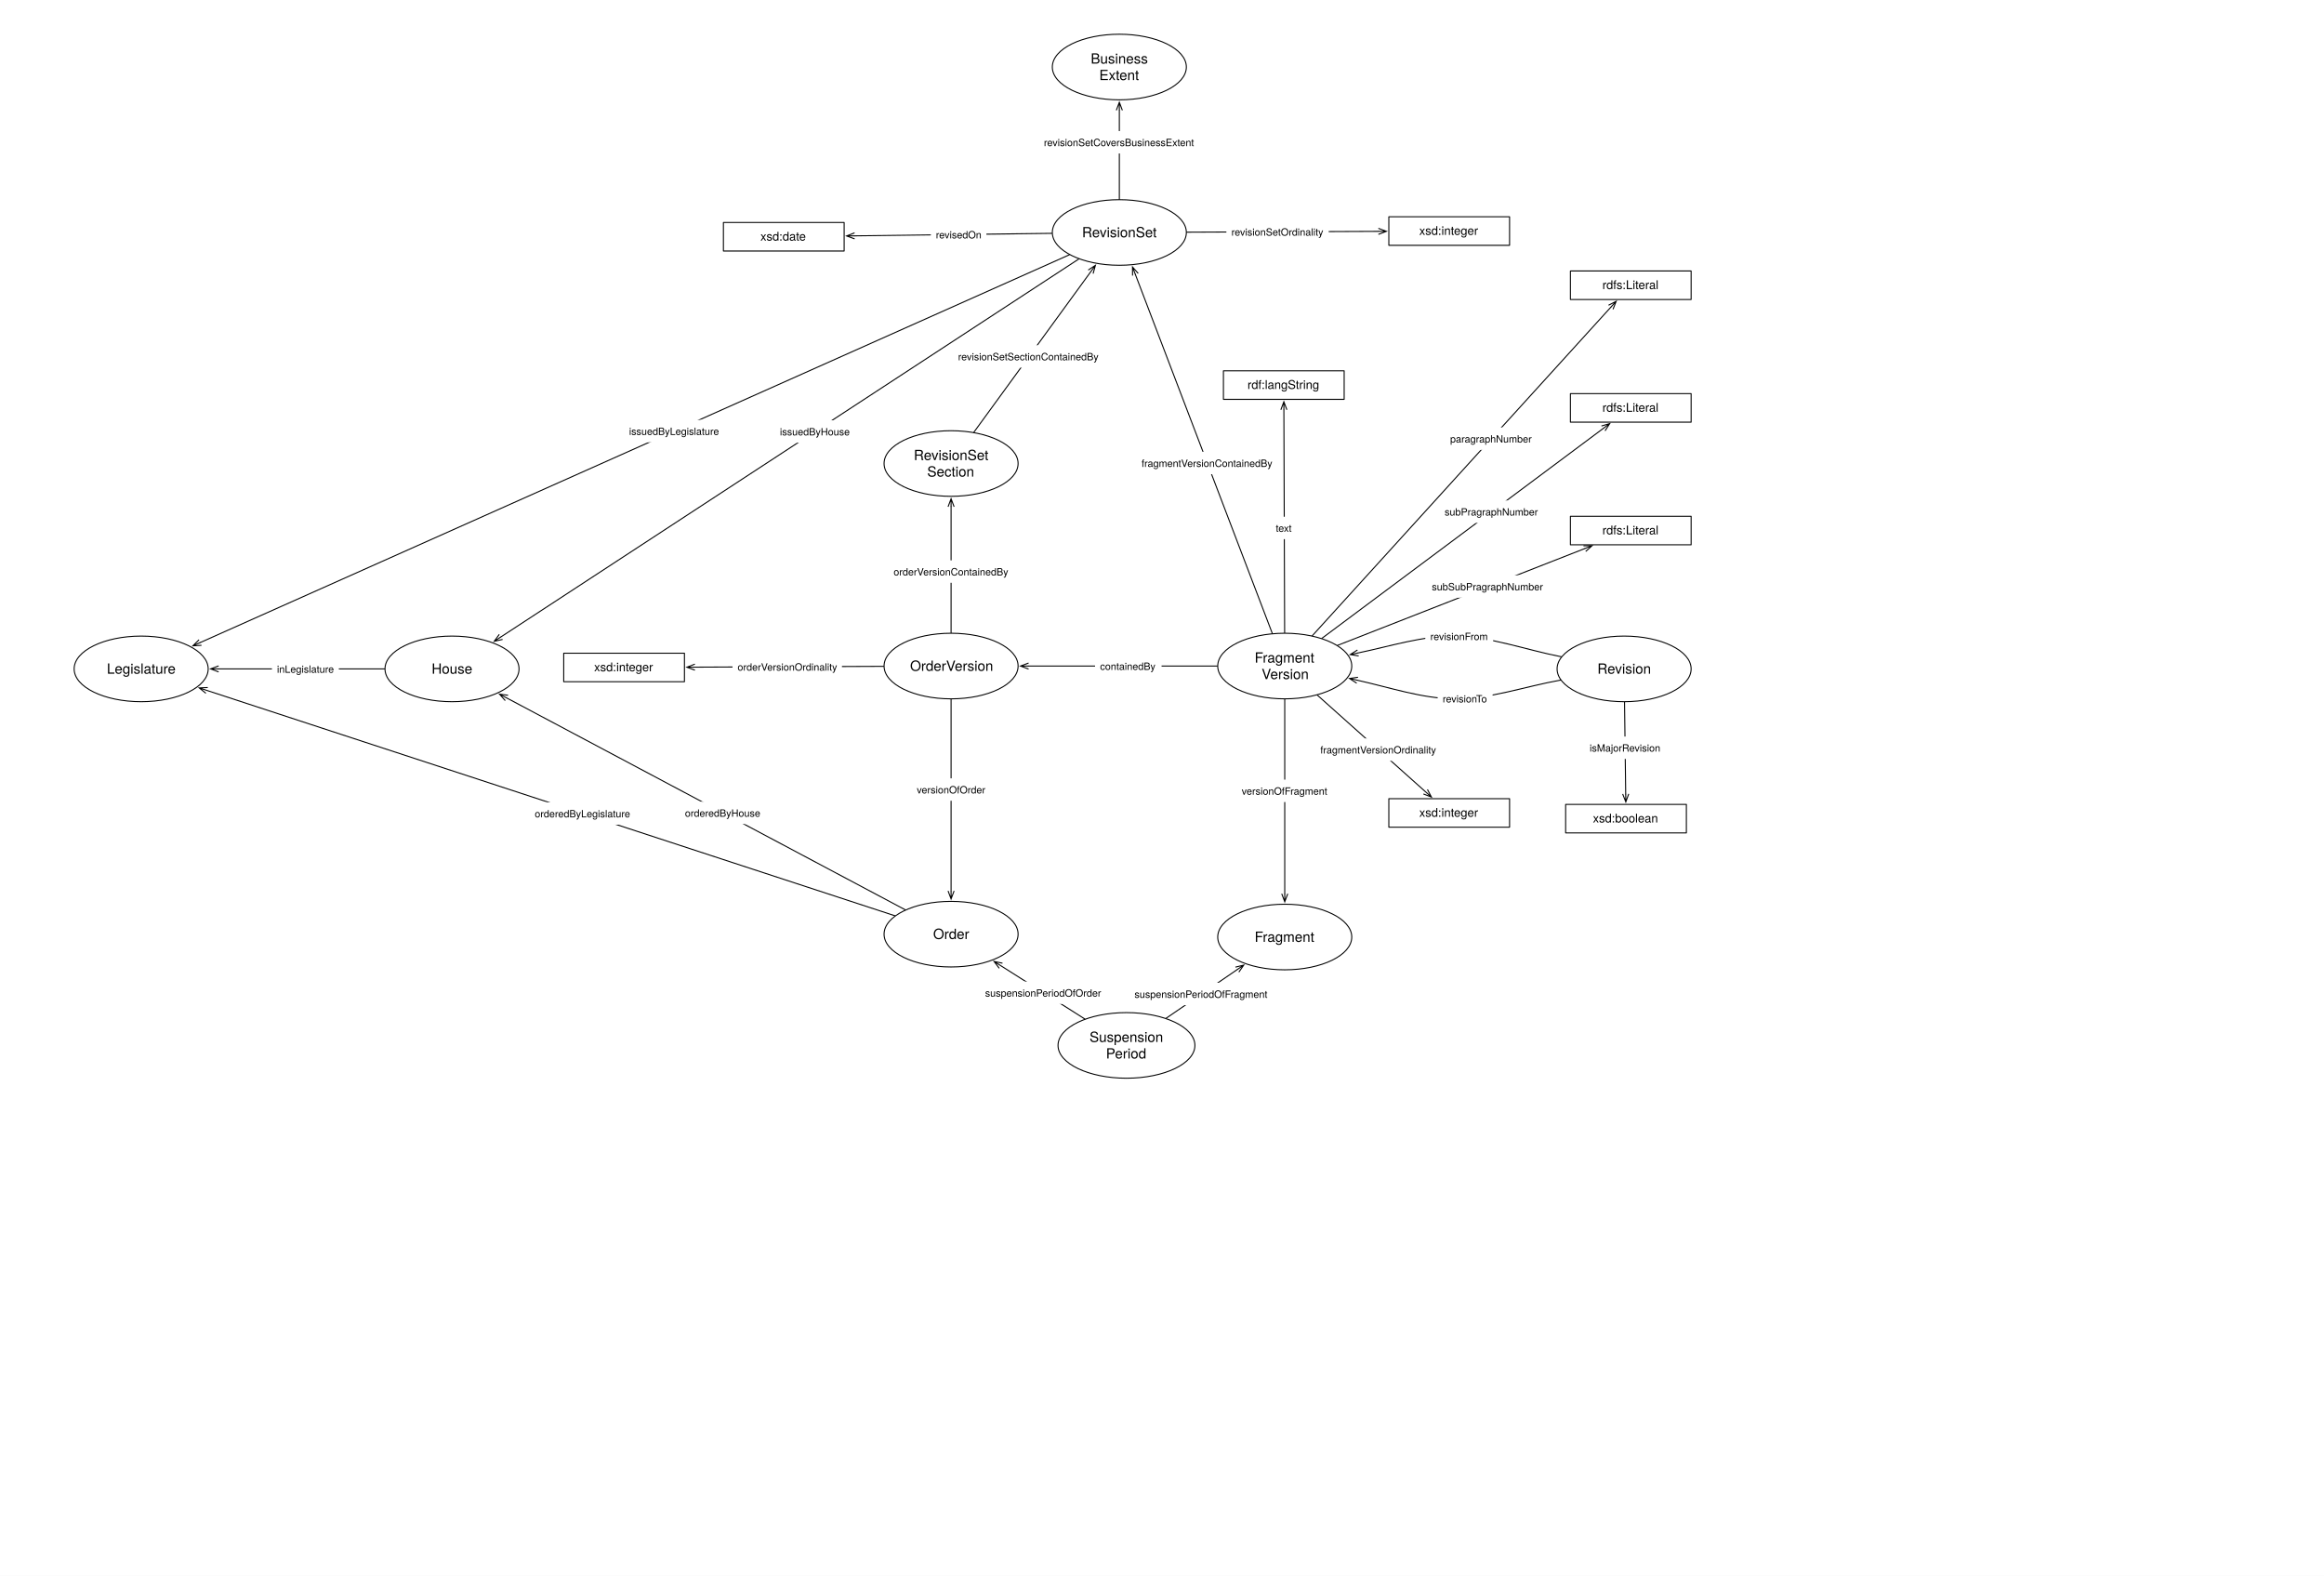
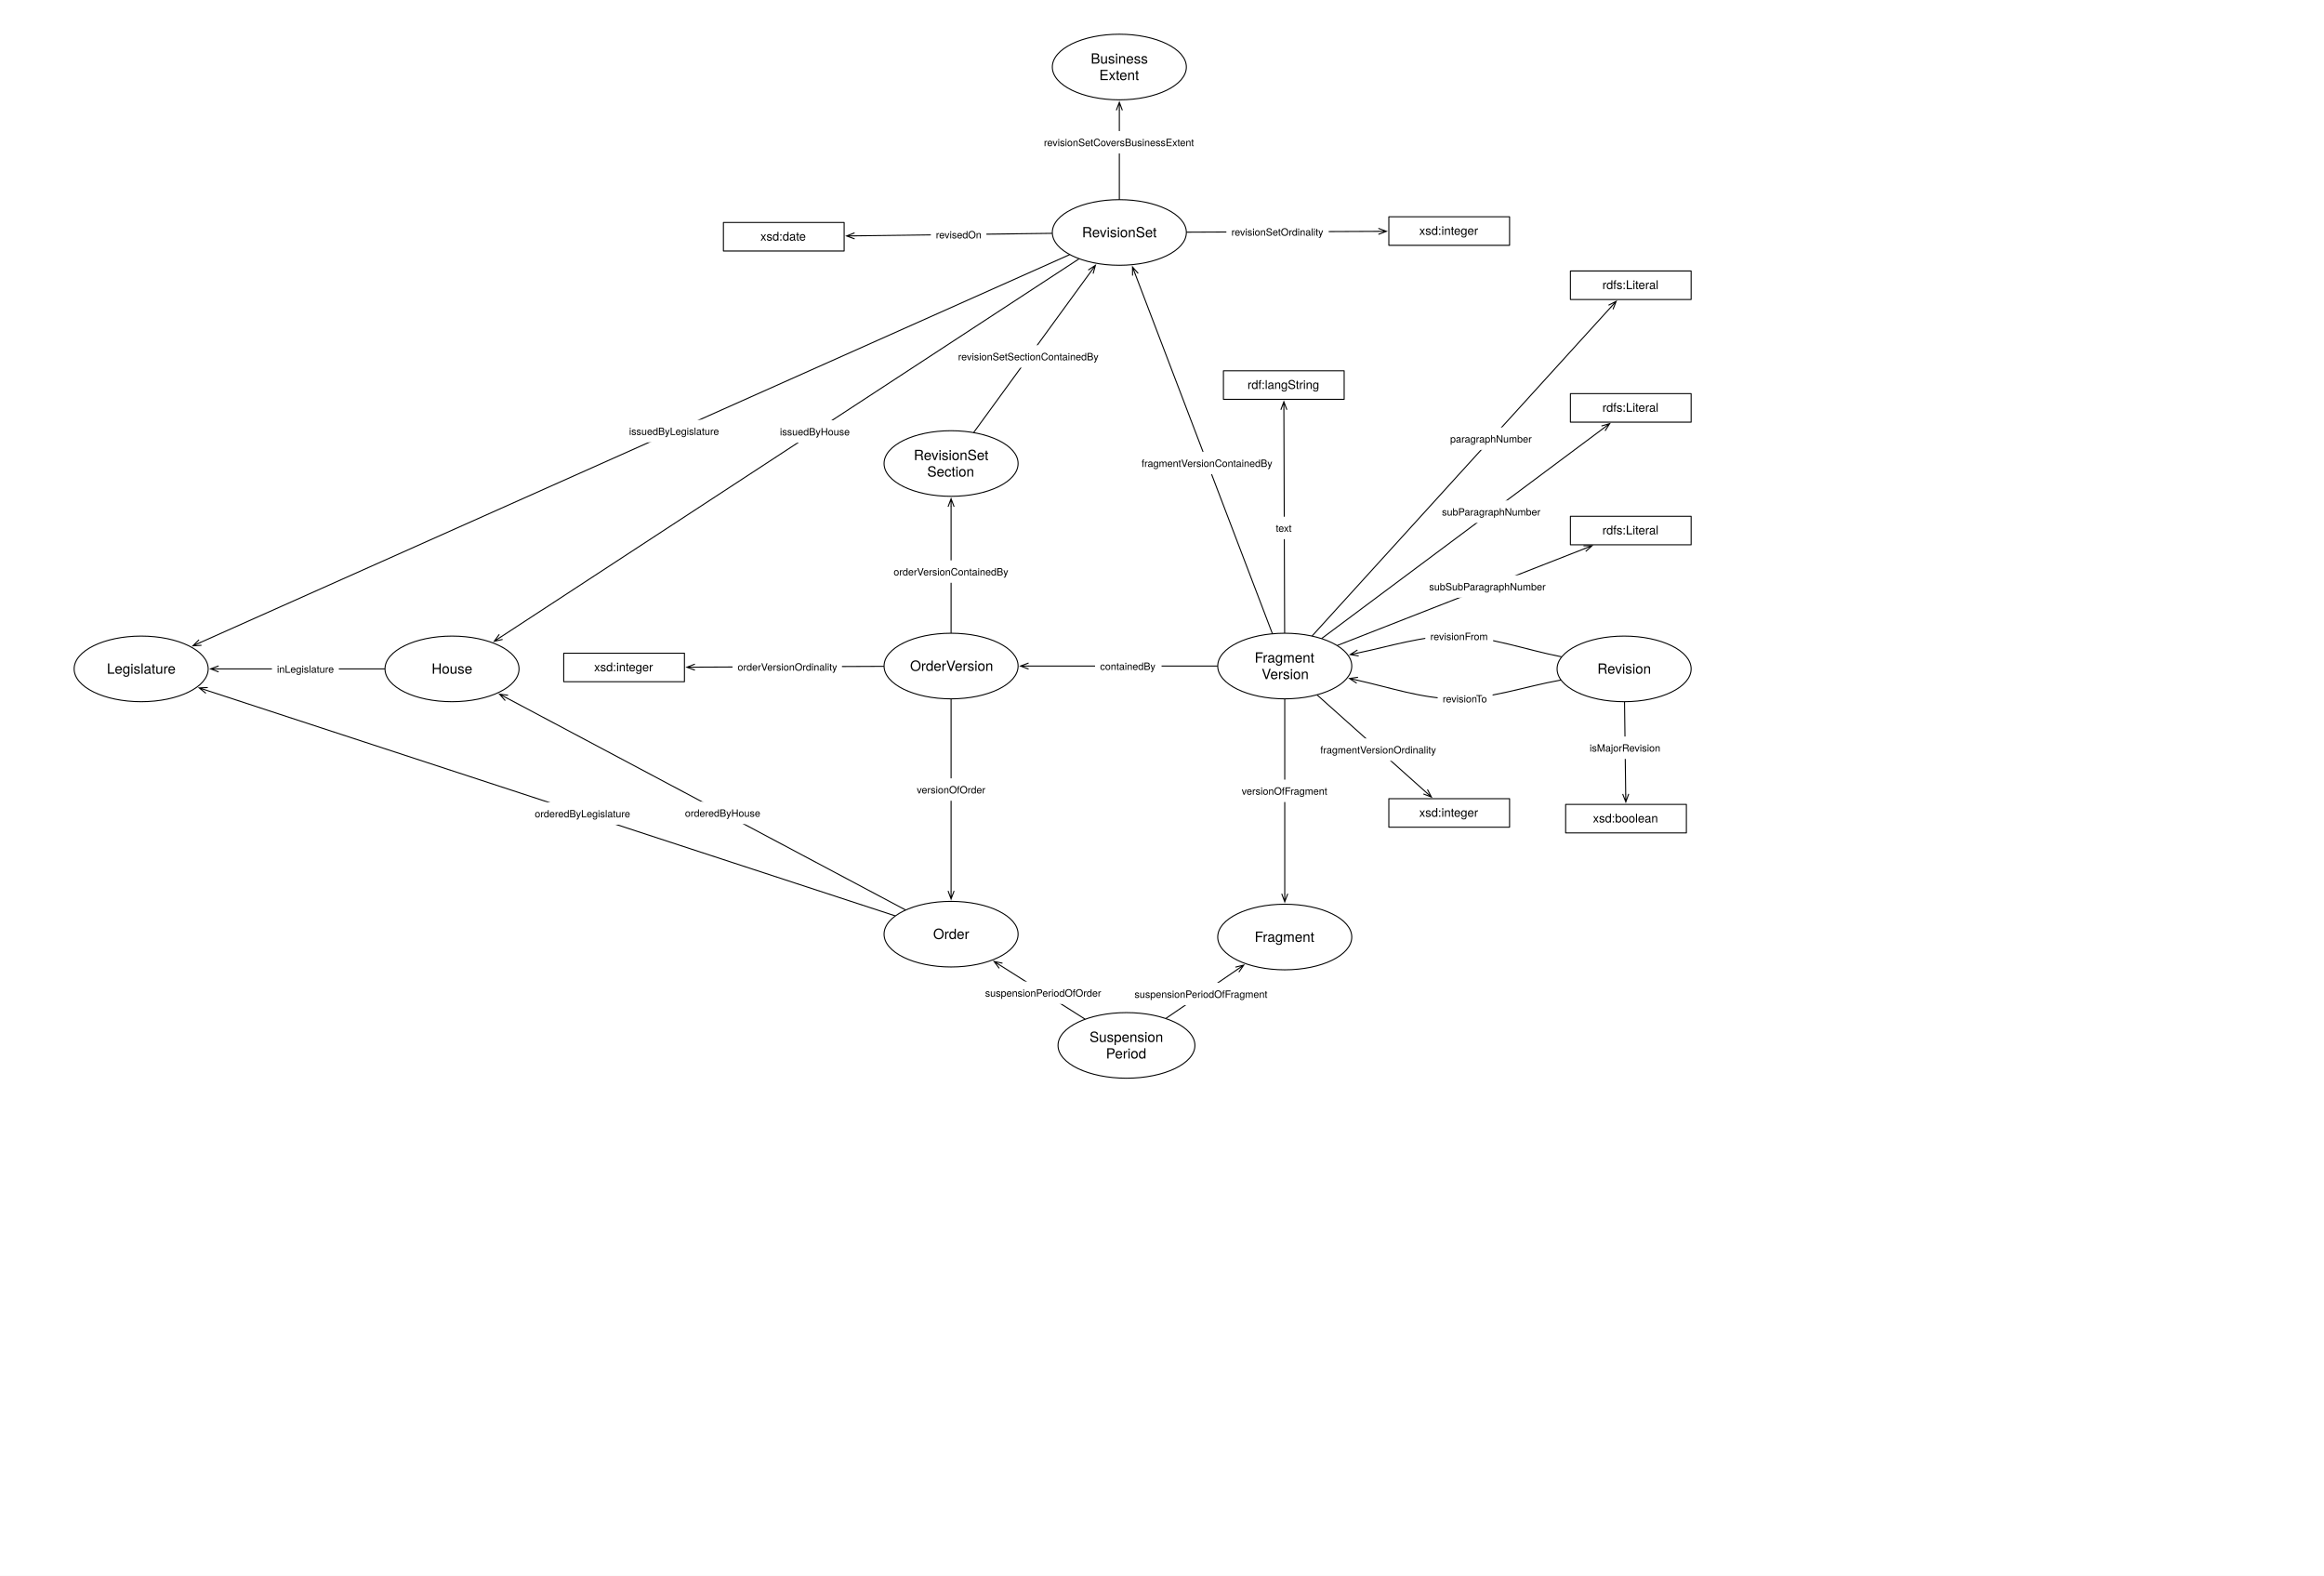
<svg xmlns="http://www.w3.org/2000/svg" version="1.1" viewBox="0 0 2310 1566" width="2310" height="1566">
  <defs>
    <marker orient="auto" overflow="visible" markerUnits="strokeWidth" id="StickArrow_Marker" stroke-linejoin="miter" stroke-miterlimit="10" viewBox="-1 -4 10 8" markerWidth="10" markerHeight="8" color="black">
      <g>
        <path d="M 8 0 L 0 0 M 0 -3 L 8 0 L 0 3" fill="none" stroke="currentColor" stroke-width="1" />
      </g>
    </marker>
  </defs>
  <g id="Canvas_1" fill="none" stroke="none" stroke-dasharray="none" fill-opacity="1" stroke-opacity="1">
    <rect fill="white" x="0" y="0" width="2310" height="1566" />
    <g id="Canvas_1_Layer_1">
      <g id="Graphic_699">
        <ellipse cx="945.354" cy="928.346" rx="66.614" ry="32.598" fill="white" />
        <ellipse cx="945.354" cy="928.346" rx="66.614" ry="32.598" stroke="black" stroke-linecap="round" stroke-linejoin="round" stroke-width="1" />
        <text transform="translate(897.063 920.1505)" fill="black">
          <tspan font-family="Helvetica Neue" font-size="14" fill="black" x="30.525" y="13" xml:space="preserve">Order</tspan>
        </text>
      </g>
      <g id="Graphic_700">
        <ellipse cx="945.354" cy="661.89" rx="66.614" ry="32.598" fill="white" />
        <ellipse cx="945.354" cy="661.89" rx="66.614" ry="32.598" stroke="black" stroke-linecap="round" stroke-linejoin="round" stroke-width="1" />
        <text transform="translate(897.063 653.6938)" fill="black">
          <tspan font-family="Helvetica Neue" font-size="14" fill="black" x="7.579" y="13" xml:space="preserve">OrderVersion</tspan>
        </text>
      </g>
      <g id="Graphic_701">
        <ellipse cx="1277.008" cy="931.181" rx="66.614" ry="32.598" fill="white" />
        <ellipse cx="1277.008" cy="931.181" rx="66.614" ry="32.598" stroke="black" stroke-linecap="round" stroke-linejoin="round" stroke-width="1" />
        <text transform="translate(1228.716 922.9851)" fill="black">
          <tspan font-family="Helvetica Neue" font-size="14" fill="black" x="18.338" y="13" xml:space="preserve">Fragment</tspan>
        </text>
      </g>
      <g id="Graphic_702">
        <ellipse cx="1277.008" cy="661.89" rx="66.614" ry="32.598" fill="white" />
        <ellipse cx="1277.008" cy="661.89" rx="66.614" ry="32.598" stroke="black" stroke-linecap="round" stroke-linejoin="round" stroke-width="1" />
        <text transform="translate(1228.716 645.4978)" fill="black">
          <tspan font-family="Helvetica Neue" font-size="14" fill="black" x="18.338" y="13" xml:space="preserve">Fragment</tspan>
          <tspan font-family="Helvetica Neue" font-size="14" fill="black" x="25.345" y="29.392" xml:space="preserve">Version</tspan>
        </text>
      </g>
      <g id="Graphic_739">
        <ellipse cx="1112.598" cy="231.024" rx="66.614" ry="32.598" fill="white" />
        <ellipse cx="1112.598" cy="231.024" rx="66.614" ry="32.598" stroke="black" stroke-linecap="round" stroke-linejoin="round" stroke-width="1" />
        <text transform="translate(1064.307 222.8276)" fill="black">
          <tspan font-family="Helvetica Neue" font-size="14" fill="black" x="11.219" y="13" xml:space="preserve">RevisionSet</tspan>
        </text>
      </g>
      <g id="Graphic_742">
        <rect x="719.055" y="221.102" width="120" height="28.346" fill="white" />
        <rect x="719.055" y="221.102" width="120" height="28.346" stroke="black" stroke-linecap="round" stroke-linejoin="round" stroke-width="1" />
        <text transform="translate(724.0551 228.1076)" fill="black">
          <tspan font-family="Helvetica Neue" font-size="12" fill="black" x="31.774" y="11" xml:space="preserve">xsd:date</tspan>
        </text>
      </g>
      <g id="Line_741">
        <line x1="1045.507" y1="231.879" x2="849.454" y2="234.378" marker-end="url(#StickArrow_Marker)" stroke="black" stroke-linecap="round" stroke-linejoin="round" stroke-width="1" />
      </g>
      <g id="Graphic_740">
        <rect x="925.23" y="221.92" width="55.2" height="22.28" fill="white" />
        <text transform="translate(930.2295 226.9203)" fill="black">
          <tspan font-family="Helvetica Neue" font-size="10" fill="black" x="3623768e-19" y="10" xml:space="preserve">revisedOn</tspan>
        </text>
      </g>
      <g id="Graphic_745">
        <rect x="1380.472" y="215.433" width="120" height="28.346" fill="white" />
        <rect x="1380.472" y="215.433" width="120" height="28.346" stroke="black" stroke-linecap="round" stroke-linejoin="round" stroke-width="1" />
        <text transform="translate(1385.472 222.4383)" fill="black">
          <tspan font-family="Helvetica Neue" font-size="12" fill="black" x="25.222" y="11" xml:space="preserve">xsd:integer</tspan>
        </text>
      </g>
      <g id="Line_744">
        <line x1="1179.71" y1="230.733" x2="1370.072" y2="229.911" marker-end="url(#StickArrow_Marker)" stroke="black" stroke-linecap="round" stroke-linejoin="round" stroke-width="1" />
      </g>
      <g id="Graphic_743">
        <rect x="1218.987" y="219.204" width="101.68" height="22.28" fill="white" />
        <text transform="translate(1223.987 224.204)" fill="black">
          <tspan font-family="Helvetica Neue" font-size="10" fill="black" x="14921397e-20" y="10" xml:space="preserve">revisionSetOrdinality</tspan>
        </text>
      </g>
      <g id="Graphic_746">
        <ellipse cx="449.291" cy="664.724" rx="66.614" ry="32.598" fill="white" />
        <ellipse cx="449.291" cy="664.724" rx="66.614" ry="32.598" stroke="black" stroke-linecap="round" stroke-linejoin="round" stroke-width="1" />
        <text transform="translate(401 656.5284)" fill="black">
          <tspan font-family="Helvetica Neue" font-size="14" fill="black" x="28.068" y="13" xml:space="preserve">House</tspan>
        </text>
      </g>
      <g id="Line_748">
        <line x1="1072.26" y1="257.399" x2="497.916" y2="632.931" marker-end="url(#StickArrow_Marker)" stroke="black" stroke-linecap="round" stroke-linejoin="round" stroke-width="1" />
      </g>
      <g id="Graphic_747">
        <rect x="770.169" y="417.685" width="79.82" height="22.28" fill="white" />
        <text transform="translate(775.1692 422.6847)" fill="black">
          <tspan font-family="Helvetica Neue" font-size="10" fill="black" x="0" y="10" xml:space="preserve">issuedByHouse</tspan>
        </text>
      </g>
      <g id="Graphic_749">
        <ellipse cx="1112.598" cy="66.614" rx="66.614" ry="32.598" fill="white" />
        <ellipse cx="1112.598" cy="66.614" rx="66.614" ry="32.598" stroke="black" stroke-linecap="round" stroke-linejoin="round" stroke-width="1" />
        <text transform="translate(1064.307 50.22218)" fill="black">
          <tspan font-family="Helvetica Neue" font-size="14" fill="black" x="19.899" y="13" xml:space="preserve">Business</tspan>
          <tspan font-family="Helvetica Neue" font-size="14" fill="black" x="28.327" y="29.392" xml:space="preserve">Extent</tspan>
        </text>
      </g>
      <g id="Line_751">
        <line x1="1112.598" y1="197.925" x2="1112.598" y2="109.613" marker-end="url(#StickArrow_Marker)" stroke="black" stroke-linecap="round" stroke-linejoin="round" stroke-width="1" />
      </g>
      <g id="Graphic_750">
        <rect x="1032.598" y="130.242" width="160" height="22.28" fill="white" />
        <text transform="translate(1037.598 135.2415)" fill="black">
          <tspan font-family="Helvetica Neue" font-size="10" fill="black" x="0" y="10" xml:space="preserve">revisionSetCoversBusinessExtent</tspan>
        </text>
      </g>
      <g id="Line_758">
        <line x1="899.788" y1="904.131" x2="503.6" y2="693.585" marker-end="url(#StickArrow_Marker)" stroke="black" stroke-linecap="round" stroke-linejoin="round" stroke-width="1" />
      </g>
      <g id="Graphic_757">
        <rect x="675.832" y="796.661" width="85.38" height="22.28" fill="white" />
        <text transform="translate(680.8323 801.6614)" fill="black">
          <tspan font-family="Helvetica Neue" font-size="10" fill="black" x="5115908e-19" y="10" xml:space="preserve">orderedByHouse</tspan>
        </text>
      </g>
      <g id="Line_760">
        <line x1="1264.601" y1="629.375" x2="1128.535" y2="272.788" marker-end="url(#StickArrow_Marker)" stroke="black" stroke-linecap="round" stroke-linejoin="round" stroke-width="1" />
      </g>
      <g id="Graphic_759">
        <rect x="1129.646" y="449.004" width="140.76" height="22.28" fill="white" />
        <text transform="translate(1134.646 454.0045)" fill="black">
          <tspan font-family="Helvetica Neue" font-size="10" fill="black" x="0" y="10" xml:space="preserve">fragmentVersionContainedBy</tspan>
        </text>
      </g>
      <g id="Line_762">
        <line x1="945.354" y1="628.791" x2="945.354" y2="503.628" marker-end="url(#StickArrow_Marker)" stroke="black" stroke-linecap="round" stroke-linejoin="round" stroke-width="1" />
      </g>
      <g id="Graphic_761">
        <rect x="883.219" y="556.874" width="124.27" height="22.28" fill="white" />
        <text transform="translate(888.2193 561.8736)" fill="black">
          <tspan font-family="Helvetica Neue" font-size="10" fill="black" x="22026825e-20" y="10" xml:space="preserve">orderVersionContainedBy</tspan>
        </text>
      </g>
      <g id="Graphic_765">
        <rect x="1216.063" y="368.504" width="120" height="28.346" fill="white" />
        <rect x="1216.063" y="368.504" width="120" height="28.346" stroke="black" stroke-linecap="round" stroke-linejoin="round" stroke-width="1" />
        <text transform="translate(1221.063 375.5092)" fill="black">
          <tspan font-family="Helvetica Neue" font-size="12" fill="black" x="18.886" y="11" xml:space="preserve">rdf:langString</tspan>
        </text>
      </g>
      <g id="Line_764">
        <line x1="1276.896" y1="628.791" x2="1276.146" y2="407.25" marker-end="url(#StickArrow_Marker)" stroke="black" stroke-linecap="round" stroke-linejoin="round" stroke-width="1" />
      </g>
      <g id="Graphic_763">
        <rect x="1263.118" y="513.504" width="26.85" height="22.28" fill="white" />
        <text transform="translate(1268.118 518.5041)" fill="black">
          <tspan font-family="Helvetica Neue" font-size="10" fill="black" x="0" y="10" xml:space="preserve">text</tspan>
        </text>
      </g>
      <g id="Line_771">
        <line x1="878.243" y1="662.182" x2="690.715" y2="663" marker-end="url(#StickArrow_Marker)" stroke="black" stroke-linecap="round" stroke-linejoin="round" stroke-width="1" />
      </g>
      <g id="Graphic_770">
        <rect x="728.139" y="651.46" width="108.72" height="22.28" fill="white" />
        <text transform="translate(733.139 656.4599)" fill="black">
          <tspan font-family="Helvetica Neue" font-size="10" fill="black" x="58264504e-20" y="10" xml:space="preserve">orderVersionOrdinality</tspan>
        </text>
      </g>
      <g id="Graphic_769">
        <rect x="560.315" y="649.134" width="120" height="28.346" fill="white" />
        <rect x="560.315" y="649.134" width="120" height="28.346" stroke="black" stroke-linecap="round" stroke-linejoin="round" stroke-width="1" />
        <text transform="translate(565.315 656.1391)" fill="black">
          <tspan font-family="Helvetica Neue" font-size="12" fill="black" x="25.222" y="11" xml:space="preserve">xsd:integer</tspan>
        </text>
      </g>
      <g id="Line_773">
        <line x1="945.354" y1="694.988" x2="945.354" y2="885.348" marker-end="url(#StickArrow_Marker)" stroke="black" stroke-linecap="round" stroke-linejoin="round" stroke-width="1" />
      </g>
      <g id="Graphic_772">
        <rect x="906.274" y="773.494" width="78.16" height="22.28" fill="white" />
        <text transform="translate(911.2743 778.4938)" fill="black">
          <tspan font-family="Helvetica Neue" font-size="10" fill="black" x="0" y="10" xml:space="preserve">versionOfOrder</tspan>
        </text>
      </g>
      <g id="Line_775">
        <line x1="1277.008" y1="694.988" x2="1277.008" y2="888.183" marker-end="url(#StickArrow_Marker)" stroke="black" stroke-linecap="round" stroke-linejoin="round" stroke-width="1" />
      </g>
      <g id="Graphic_774">
        <rect x="1229.223" y="774.763" width="95.57" height="22.28" fill="white" />
        <text transform="translate(1234.223 779.7627)" fill="black">
          <tspan font-family="Helvetica Neue" font-size="10" fill="black" x="0" y="10" xml:space="preserve">versionOfFragment</tspan>
        </text>
      </g>
      <g id="Line_777">
        <line x1="1209.894" y1="661.89" x2="1022.369" y2="661.89" marker-end="url(#StickArrow_Marker)" stroke="black" stroke-linecap="round" stroke-linejoin="round" stroke-width="1" />
      </g>
      <g id="Graphic_776">
        <rect x="1088.457" y="650.75" width="66.12" height="22.28" fill="white" />
        <text transform="translate(1093.457 655.7498)" fill="black">
          <tspan font-family="Helvetica Neue" font-size="10" fill="black" x="0" y="10" xml:space="preserve">containedBy</tspan>
        </text>
      </g>
      <g id="Line_786">
        <line x1="1304.422" y1="631.726" x2="1601.069" y2="305.334" marker-end="url(#StickArrow_Marker)" stroke="black" stroke-linecap="round" stroke-linejoin="round" stroke-width="1" />
      </g>
      <g id="Graphic_785">
        <rect x="1436.441" y="424.788" width="91.87" height="22.28" fill="white" />
        <text transform="translate(1441.441 429.788)" fill="black">
          <tspan font-family="Helvetica Neue" font-size="10" fill="black" x="0" y="10" xml:space="preserve">paragraphNumber</tspan>
        </text>
      </g>
      <g id="Graphic_784">
        <rect x="1560.945" y="269.291" width="120" height="28.346" fill="white" />
        <rect x="1560.945" y="269.291" width="120" height="28.346" stroke="black" stroke-linecap="round" stroke-linejoin="round" stroke-width="1" />
        <text transform="translate(1565.945 276.2966)" fill="black">
          <tspan font-family="Helvetica Neue" font-size="12" fill="black" x="26.776" y="11" xml:space="preserve">rdfs:Literal</tspan>
        </text>
      </g>
      <g id="Line_783">
        <line x1="1309.4" y1="690.818" x2="1416.845" y2="786.773" marker-end="url(#StickArrow_Marker)" stroke="black" stroke-linecap="round" stroke-linejoin="round" stroke-width="1" />
      </g>
      <g id="Graphic_782">
        <rect x="1307.411" y="733.812" width="125.21" height="22.28" fill="white" />
        <text transform="translate(1312.411 738.8116)" fill="black">
          <tspan font-family="Helvetica Neue" font-size="10" fill="black" x="0" y="10" xml:space="preserve">fragmentVersionOrdinality</tspan>
        </text>
      </g>
      <g id="Graphic_781">
        <rect x="1380.472" y="793.701" width="120" height="28.346" fill="white" />
        <rect x="1380.472" y="793.701" width="120" height="28.346" stroke="black" stroke-linecap="round" stroke-linejoin="round" stroke-width="1" />
        <text transform="translate(1385.472 800.706)" fill="black">
          <tspan font-family="Helvetica Neue" font-size="12" fill="black" x="25.222" y="11" xml:space="preserve">xsd:integer</tspan>
        </text>
      </g>
      <g id="Graphic_787">
        <ellipse cx="1614.331" cy="664.724" rx="66.614" ry="32.598" fill="white" />
        <ellipse cx="1614.331" cy="664.724" rx="66.614" ry="32.598" stroke="black" stroke-linecap="round" stroke-linejoin="round" stroke-width="1" />
        <text transform="translate(1566.039 656.5284)" fill="black">
          <tspan font-family="Helvetica Neue" font-size="14" fill="black" x="21.719" y="13" xml:space="preserve">Revision</tspan>
        </text>
      </g>
      <g id="Line_789">
        <path d="M 1551.867 652.652 C 1516.471 645.81 1480.947 632.444 1445.669 632.126 C 1413.644 631.837 1381.804 642.301 1349.901 648.875" marker-end="url(#StickArrow_Marker)" stroke="black" stroke-linecap="round" stroke-linejoin="round" stroke-width="1" />
      </g>
      <g id="Graphic_788">
        <rect x="1416.708" y="621.106" width="67.42" height="22.28" fill="white" />
        <text transform="translate(1421.708 626.1058)" fill="black">
          <tspan font-family="Helvetica Neue" font-size="10" fill="black" x="0" y="10" xml:space="preserve">revisionFrom</tspan>
        </text>
      </g>
      <g id="Line_791">
        <path d="M 1551.159 675.872 C 1515.999 682.077 1480.947 694.806 1445.669 694.488 C 1413.609 694.199 1381.345 683.134 1349.16 675.982" marker-end="url(#StickArrow_Marker)" stroke="black" stroke-linecap="round" stroke-linejoin="round" stroke-width="1" />
      </g>
      <g id="Graphic_790">
        <rect x="1428.987" y="683.068" width="54.63" height="22.28" fill="white" />
        <text transform="translate(1433.987 688.0685)" fill="black">
          <tspan font-family="Helvetica Neue" font-size="10" fill="black" x="50448534e-20" y="10" xml:space="preserve">revisionTo</tspan>
        </text>
      </g>
      <g id="Graphic_792">
        <rect x="1556.22" y="799.37" width="120" height="28.346" fill="white" />
        <rect x="1556.22" y="799.37" width="120" height="28.346" stroke="black" stroke-linecap="round" stroke-linejoin="round" stroke-width="1" />
        <text transform="translate(1561.22 806.3753)" fill="black">
          <tspan font-family="Helvetica Neue" font-size="12" fill="black" x="22.108" y="11" xml:space="preserve">xsd:boolean</tspan>
        </text>
      </g>
      <g id="Line_796">
        <line x1="1614.751" y1="697.822" x2="1615.908" y2="788.971" marker-end="url(#StickArrow_Marker)" stroke="black" stroke-linecap="round" stroke-linejoin="round" stroke-width="1" />
      </g>
      <g id="Graphic_795">
        <rect x="1575.051" y="731.929" width="80.55" height="22.28" fill="white" />
        <text transform="translate(1580.051 736.9292)" fill="black">
          <tspan font-family="Helvetica Neue" font-size="10" fill="black" x="0" y="10" xml:space="preserve">isMajorRevision</tspan>
        </text>
      </g>
      <g id="Graphic_797">
        <ellipse cx="1119.685" cy="1038.898" rx="68.032" ry="32.598" fill="white" />
        <ellipse cx="1119.685" cy="1038.898" rx="68.032" ry="32.598" stroke="black" stroke-linecap="round" stroke-linejoin="round" stroke-width="1" />
        <text transform="translate(1070.26 1022.506)" fill="black">
          <tspan font-family="Helvetica Neue" font-size="14" fill="black" x="12.731" y="13" xml:space="preserve">Suspension</tspan>
          <tspan font-family="Helvetica Neue" font-size="14" fill="black" x="29.076" y="29.392" xml:space="preserve">Period</tspan>
        </text>
      </g>
      <g id="Line_801">
        <line x1="1078.244" y1="1012.618" x2="994.838" y2="959.726" marker-end="url(#StickArrow_Marker)" stroke="black" stroke-linecap="round" stroke-linejoin="round" stroke-width="1" />
      </g>
      <g id="Graphic_800">
        <rect x="974.19" y="975.428" width="125.95" height="22.28" fill="white" />
        <text transform="translate(979.1903 980.428)" fill="black">
          <tspan font-family="Helvetica Neue" font-size="10" fill="black" x="3623768e-19" y="10" xml:space="preserve">suspensionPeriodOfOrder</tspan>
        </text>
      </g>
      <g id="Line_803">
        <line x1="1159.111" y1="1011.903" x2="1229.686" y2="963.582" marker-end="url(#StickArrow_Marker)" stroke="black" stroke-linecap="round" stroke-linejoin="round" stroke-width="1" />
      </g>
      <g id="Graphic_802">
        <rect x="1122.681" y="976.628" width="143.36" height="22.28" fill="white" />
        <text transform="translate(1127.681 981.6284)" fill="black">
          <tspan font-family="Helvetica Neue" font-size="10" fill="black" x="2842171e-19" y="10" xml:space="preserve">suspensionPeriodOfFragment</tspan>
        </text>
      </g>
      <g id="Graphic_804">
        <ellipse cx="140.315" cy="664.724" rx="66.614" ry="32.598" fill="white" />
        <ellipse cx="140.315" cy="664.724" rx="66.614" ry="32.598" stroke="black" stroke-linecap="round" stroke-linejoin="round" stroke-width="1" />
        <text transform="translate(92.02362 656.5284)" fill="black">
          <tspan font-family="Helvetica Neue" font-size="14" fill="black" x="14.194" y="13" xml:space="preserve">Legislature</tspan>
        </text>
      </g>
      <g id="Line_806">
        <line x1="382.177" y1="664.724" x2="217.329" y2="664.724" marker-end="url(#StickArrow_Marker)" stroke="black" stroke-linecap="round" stroke-linejoin="round" stroke-width="1" />
      </g>
      <g id="Graphic_805">
        <rect x="270.296" y="653.584" width="66.49" height="22.28" fill="white" />
        <text transform="translate(275.2964 658.5844)" fill="black">
          <tspan font-family="Helvetica Neue" font-size="10" fill="black" x="7993606e-19" y="10" xml:space="preserve">inLegislature</tspan>
        </text>
      </g>
      <g id="Line_809">
        <line x1="889.506" y1="910.058" x2="205.571" y2="686.094" marker-end="url(#StickArrow_Marker)" stroke="black" stroke-linecap="round" stroke-linejoin="round" stroke-width="1" />
      </g>
      <g id="Graphic_808">
        <rect x="526.534" y="797.282" width="105.2" height="22.28" fill="white" />
        <text transform="translate(531.5335 802.282)" fill="black">
          <tspan font-family="Helvetica Neue" font-size="10" fill="black" x="36948222e-20" y="10" xml:space="preserve">orderedByLegislature</tspan>
        </text>
      </g>
      <g id="Graphic_813">
        <ellipse cx="945.354" cy="460.63" rx="66.614" ry="32.598" fill="white" />
        <ellipse cx="945.354" cy="460.63" rx="66.614" ry="32.598" stroke="black" stroke-linecap="round" stroke-linejoin="round" stroke-width="1" />
        <text transform="translate(897.063 444.2379)" fill="black">
          <tspan font-family="Helvetica Neue" font-size="14" fill="black" x="11.219" y="13" xml:space="preserve">RevisionSet</tspan>
          <tspan font-family="Helvetica Neue" font-size="14" fill="black" x="24.568" y="29.392" xml:space="preserve">Section</tspan>
        </text>
      </g>
      <g id="Line_815">
        <line x1="968.02" y1="429.513" x2="1084.104" y2="270.143" marker-end="url(#StickArrow_Marker)" stroke="black" stroke-linecap="round" stroke-linejoin="round" stroke-width="1" />
      </g>
      <g id="Graphic_814">
        <rect x="947.32" y="343.056" width="151.12" height="22.28" fill="white" />
        <text transform="translate(952.3201 348.0562)" fill="black">
          <tspan font-family="Helvetica Neue" font-size="10" fill="black" x="0" y="10" xml:space="preserve">revisionSetSectionContainedBy</tspan>
        </text>
      </g>
      <g id="Line_820">
        <line x1="1062.91" y1="253.188" x2="199.045" y2="638.527" marker-end="url(#StickArrow_Marker)" stroke="black" stroke-linecap="round" stroke-linejoin="round" stroke-width="1" />
      </g>
      <g id="Graphic_819">
        <rect x="620.286" y="417.264" width="99.64" height="22.28" fill="white" />
        <text transform="translate(625.2862 422.2635)" fill="black">
          <tspan font-family="Helvetica Neue" font-size="10" fill="black" x="0" y="10" xml:space="preserve">issuedByLegislature</tspan>
        </text>
      </g>
      <g id="Line_823">
        <line x1="1313.958" y1="634.33" x2="1593.606" y2="425.746" marker-end="url(#StickArrow_Marker)" stroke="black" stroke-linecap="round" stroke-linejoin="round" stroke-width="1" />
      </g>
      <g id="Graphic_822">
-         <rect x="1430.918" y="497.337" width="103.54" height="22.28" fill="white" />
-         <text transform="translate(1435.918 502.3369)" fill="black">
-           <tspan font-family="Helvetica Neue" font-size="10" fill="black" x="43343107e-20" y="10" xml:space="preserve">subPragraphNumber</tspan>
+         <rect x="1428.233" y="497.337" width="108.91" height="22.28" fill="white" />
+         <text transform="translate(1433.233 502.3369)" fill="black">
+           <tspan font-family="Helvetica Neue" font-size="10" fill="black" x="0" y="10" xml:space="preserve">subParagraphNumber</tspan>
        </text>
      </g>
      <g id="Graphic_821">
        <rect x="1560.945" y="391.181" width="120" height="28.346" fill="white" />
        <rect x="1560.945" y="391.181" width="120" height="28.346" stroke="black" stroke-linecap="round" stroke-linejoin="round" stroke-width="1" />
        <text transform="translate(1565.945 398.1863)" fill="black">
          <tspan font-family="Helvetica Neue" font-size="12" fill="black" x="26.776" y="11" xml:space="preserve">rdfs:Literal</tspan>
        </text>
      </g>
      <g id="Graphic_824">
        <rect x="1560.945" y="513.071" width="120" height="28.346" fill="white" />
        <rect x="1560.945" y="513.071" width="120" height="28.346" stroke="black" stroke-linecap="round" stroke-linejoin="round" stroke-width="1" />
        <text transform="translate(1565.945 520.0761)" fill="black">
          <tspan font-family="Helvetica Neue" font-size="12" fill="black" x="26.776" y="11" xml:space="preserve">rdfs:Literal</tspan>
        </text>
      </g>
      <g id="Line_826">
        <line x1="1329.495" y1="641.342" x2="1575.057" y2="545.209" marker-end="url(#StickArrow_Marker)" stroke="black" stroke-linecap="round" stroke-linejoin="round" stroke-width="1" />
      </g>
      <g id="Graphic_825">
-         <rect x="1418.224" y="571.681" width="121.51" height="22.28" fill="white" />
-         <text transform="translate(1423.224 576.6814)" fill="black">
-           <tspan font-family="Helvetica Neue" font-size="10" fill="black" x="0" y="10" xml:space="preserve">subSubPragraphNumber</tspan>
+         <rect x="1415.539" y="571.681" width="126.88" height="22.28" fill="white" />
+         <text transform="translate(1420.539 576.6814)" fill="black">
+           <tspan font-family="Helvetica Neue" font-size="10" fill="black" x="50448534e-20" y="10" xml:space="preserve">subSubParagraphNumber</tspan>
        </text>
      </g>
    </g>
  </g>
</svg>
